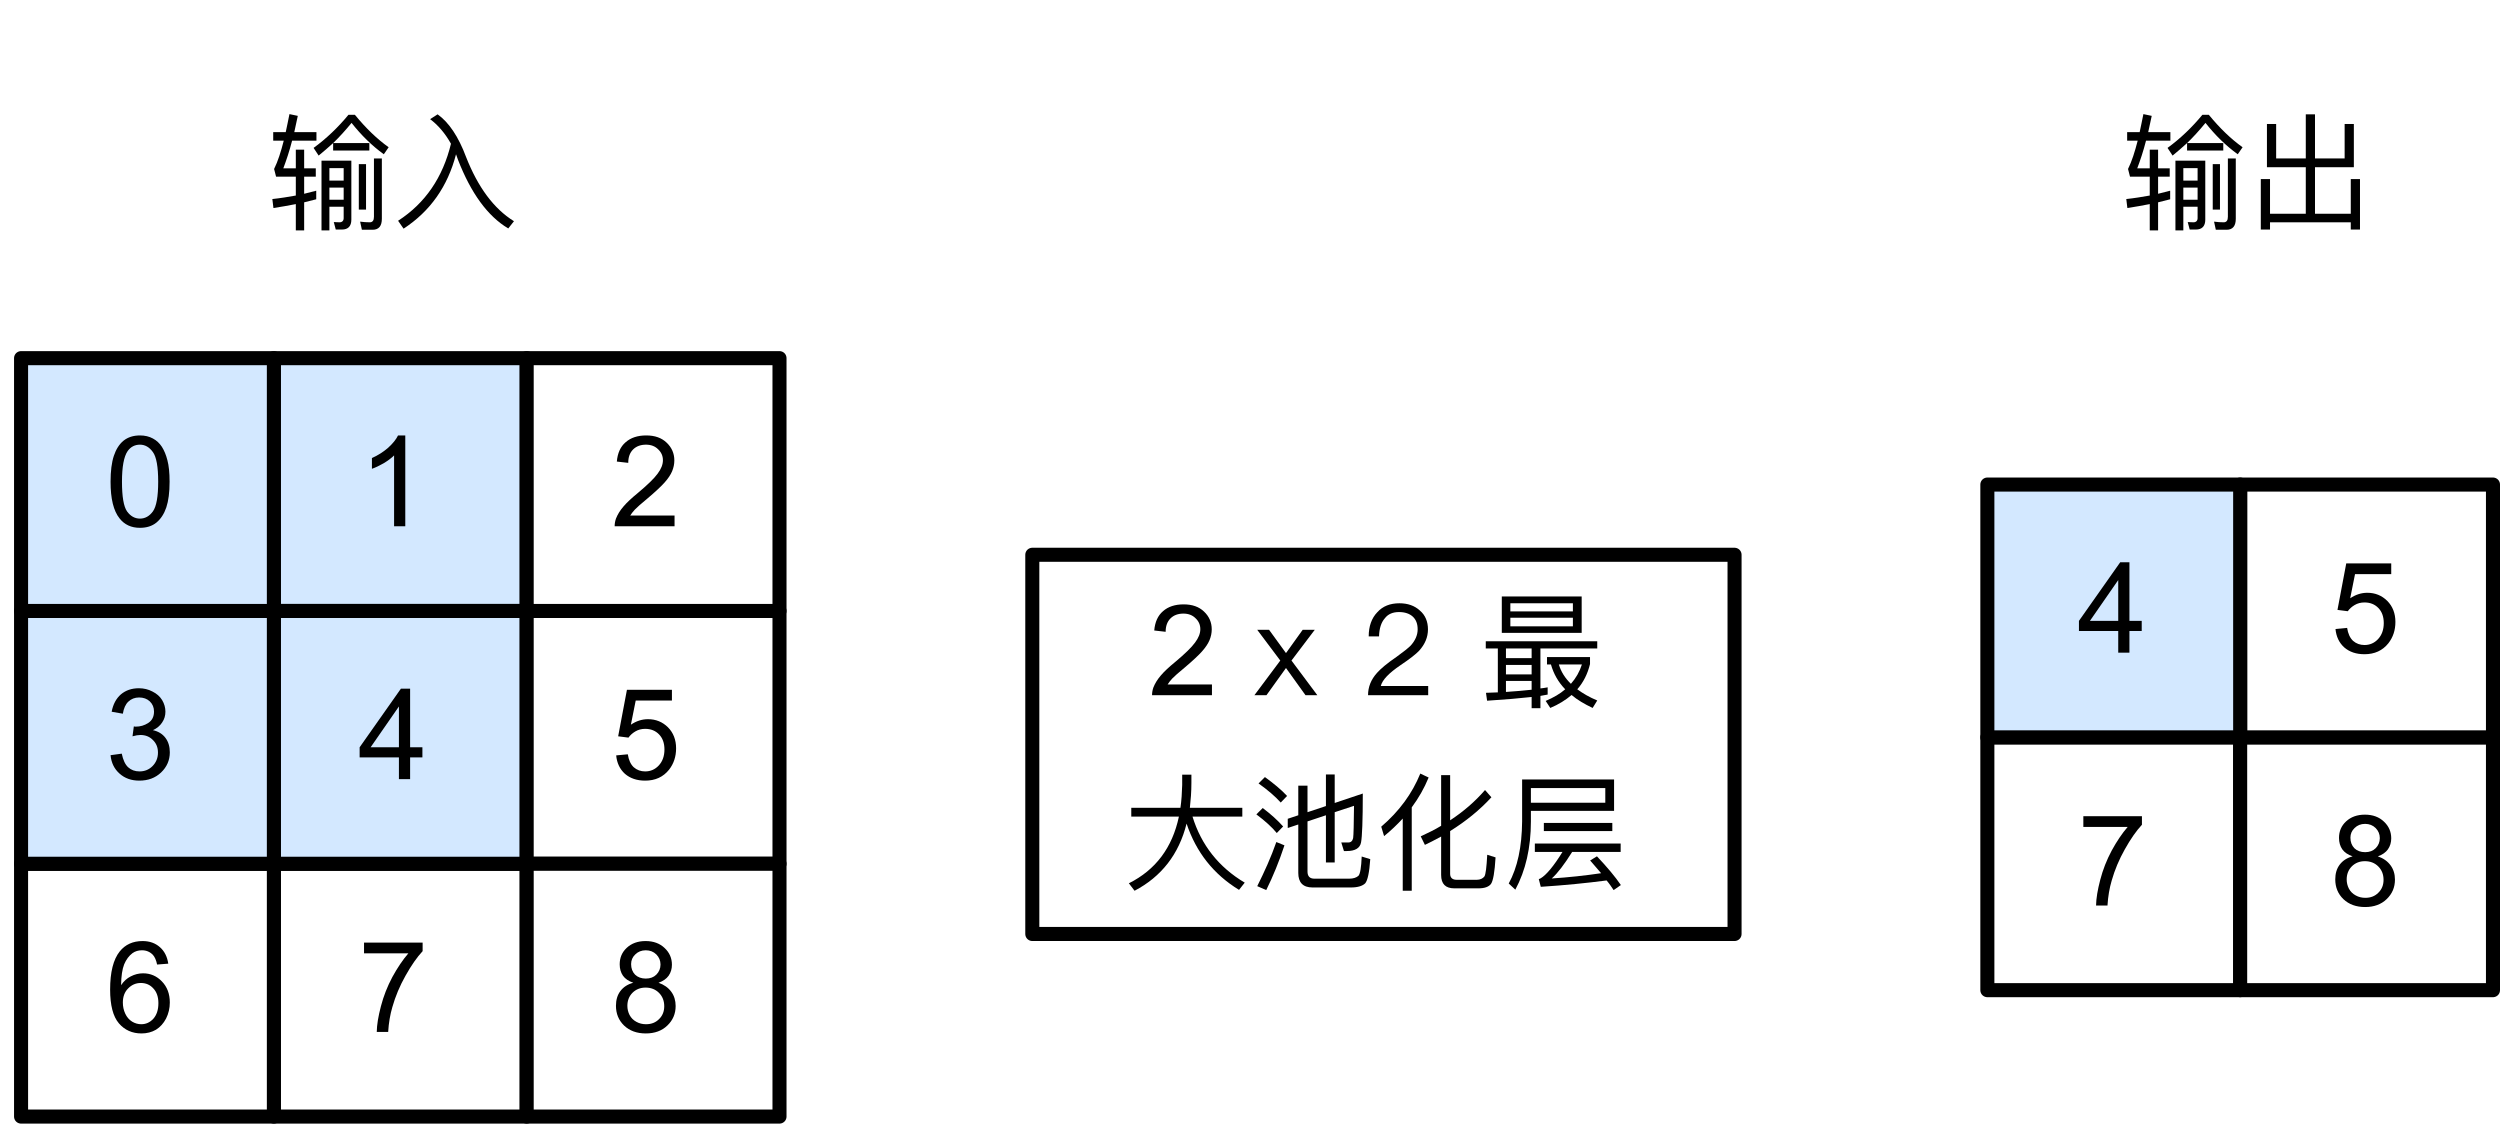
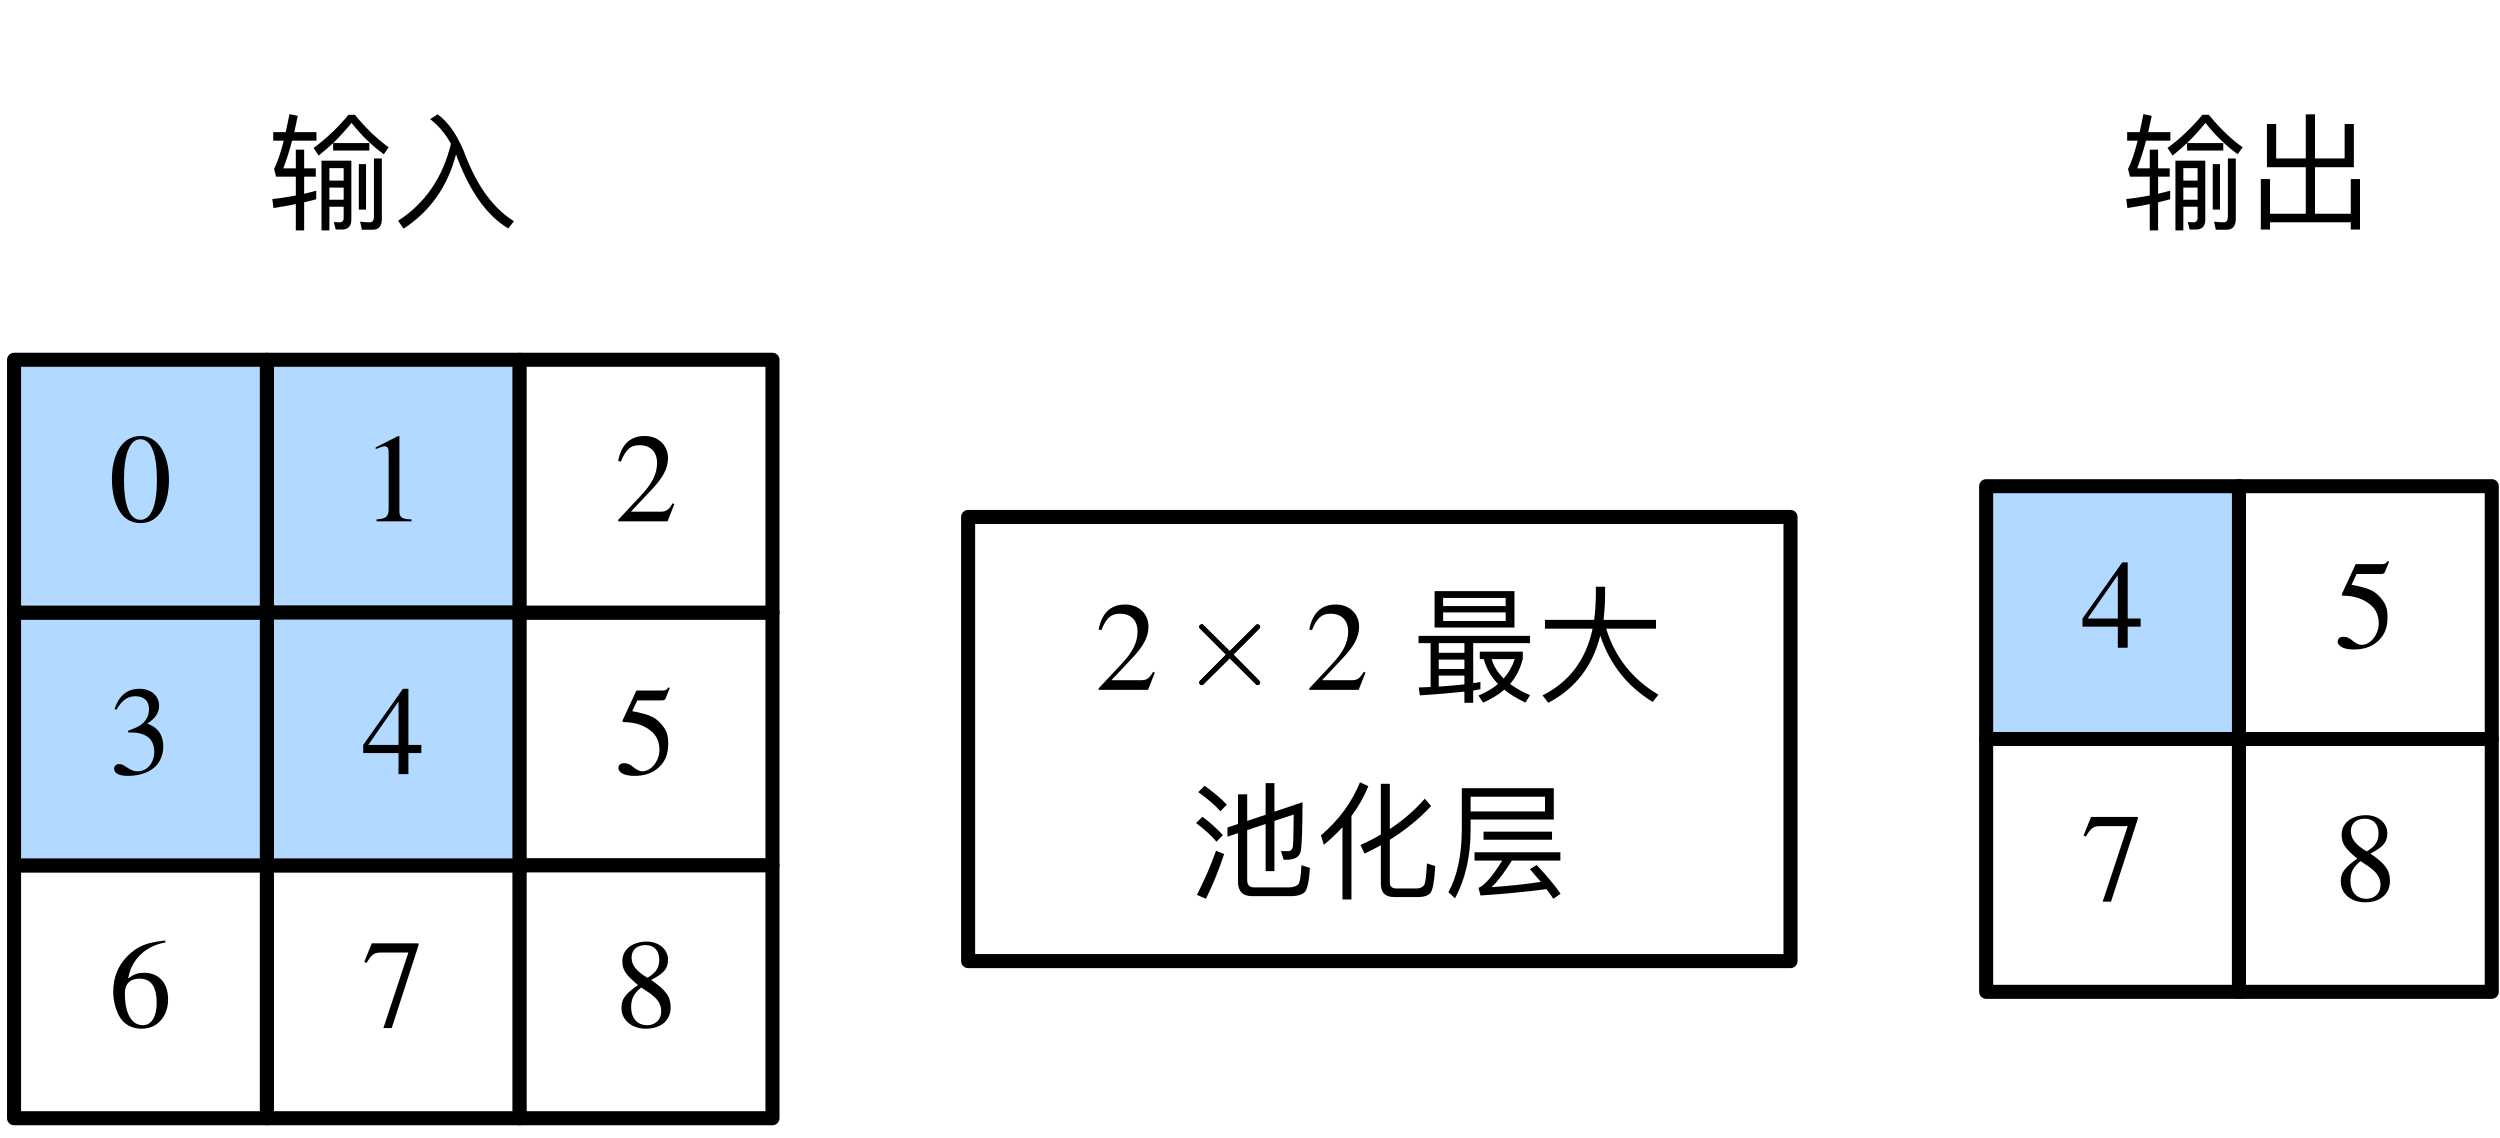
<svg xmlns="http://www.w3.org/2000/svg" xmlns:xlink="http://www.w3.org/1999/xlink" width="178pt" height="81pt" viewBox="0 0 178 81" version="1.1">
  <defs>
    <g>
      <symbol overflow="visible" id="glyph0-0">
+         <path style="stroke:none;" d="" />
+       </symbol>
+       <symbol overflow="visible" id="glyph0-1">
+         <path style="stroke:none;" d="M 4.047 -5.812 L 4.047 -5.953 L 0.719 -5.953 L 0.188 -4.641 L 0.344 -4.547 C 0.719 -5.172 0.875 -5.297 1.391 -5.297 L 3.328 -5.297 L 1.547 0.078 L 2.141 0.078 Z M 4.047 -5.812 " />
+       </symbol>
+       <symbol overflow="visible" id="glyph0-2">
+         <path style="stroke:none;" d="M 3.547 0 L 3.547 -0.141 C 2.875 -0.141 2.688 -0.297 2.688 -0.688 L 2.688 -6.062 L 2.609 -6.078 L 1 -5.266 L 1 -5.141 L 1.234 -5.234 C 1.406 -5.297 1.562 -5.344 1.641 -5.344 C 1.844 -5.344 1.922 -5.203 1.922 -4.891 L 1.922 -0.859 C 1.922 -0.359 1.734 -0.172 1.062 -0.141 L 1.062 0 Z M 3.547 0 " />
+       </symbol>
+       <symbol overflow="visible" id="glyph0-3">
+         <path style="stroke:none;" d="M 4.25 -1.5 L 4.25 -2.078 L 3.328 -2.078 L 3.328 -6.078 L 2.938 -6.078 L 0.109 -2.078 L 0.109 -1.5 L 2.625 -1.5 L 2.625 0 L 3.328 0 L 3.328 -1.5 Z M 2.625 -2.078 L 0.469 -2.078 L 2.625 -5.172 Z M 2.625 -2.078 " />
+       </symbol>
+       <symbol overflow="visible" id="glyph0-4">
+         <path style="stroke:none;" d="M 4.016 -6.156 C 2.766 -6.016 2.062 -5.812 1.281 -5 C 0.641 -4.344 0.312 -3.484 0.312 -2.516 C 0.312 -1.875 0.484 -1.234 0.734 -0.781 C 1.047 -0.203 1.609 0.125 2.328 0.125 C 2.922 0.125 3.422 -0.109 3.75 -0.531 C 4.047 -0.891 4.219 -1.391 4.219 -1.969 C 4.219 -3.125 3.562 -3.859 2.516 -3.859 C 2.109 -3.859 1.812 -3.781 1.375 -3.453 C 1.609 -4.812 2.625 -5.781 4.031 -6.016 Z M 3.406 -1.688 C 3.406 -0.781 3.062 -0.125 2.422 -0.125 C 1.578 -0.125 1.141 -1.031 1.141 -2.391 C 1.141 -3.219 1.672 -3.438 2.188 -3.438 C 3.031 -3.438 3.406 -2.844 3.406 -1.688 Z M 3.406 -1.688 " />
+       </symbol>
+       <symbol overflow="visible" id="glyph0-5">
+         <path style="stroke:none;" d="M 3.938 -6.125 L 3.859 -6.188 C 3.719 -6 3.641 -5.953 3.422 -5.953 L 1.562 -5.953 L 0.578 -3.828 C 0.578 -3.828 0.578 -3.797 0.578 -3.781 C 0.578 -3.719 0.609 -3.703 0.688 -3.703 C 1.547 -3.703 2.172 -3.422 2.594 -3.078 C 3 -2.75 3.203 -2.297 3.203 -1.734 C 3.203 -0.953 2.625 -0.203 1.984 -0.203 C 1.812 -0.203 1.609 -0.281 1.344 -0.5 C 1.062 -0.734 0.891 -0.781 0.688 -0.781 C 0.438 -0.781 0.281 -0.656 0.281 -0.438 C 0.281 -0.094 0.75 0.125 1.422 0.125 C 2.031 0.125 2.531 -0.016 2.953 -0.312 C 3.562 -0.766 3.828 -1.328 3.828 -2.188 C 3.828 -2.656 3.75 -3 3.516 -3.328 C 3 -4.047 2.562 -4.234 1.266 -4.484 L 1.625 -5.25 L 3.375 -5.25 C 3.516 -5.25 3.594 -5.297 3.625 -5.359 Z M 3.938 -6.125 " />
+       </symbol>
+       <symbol overflow="visible" id="glyph0-6">
+         <path style="stroke:none;" d="M 0.547 -4.594 C 0.922 -5.25 1.328 -5.547 1.891 -5.547 C 2.484 -5.547 2.859 -5.234 2.859 -4.625 C 2.859 -4.078 2.578 -3.672 2.141 -3.422 C 1.953 -3.312 1.719 -3.219 1.375 -3.094 L 1.375 -2.969 C 1.891 -2.969 2.094 -2.938 2.297 -2.875 C 2.922 -2.703 3.234 -2.266 3.234 -1.578 C 3.234 -0.812 2.734 -0.203 2.062 -0.203 C 1.812 -0.203 1.625 -0.25 1.281 -0.484 C 1.031 -0.656 0.891 -0.719 0.734 -0.719 C 0.531 -0.719 0.375 -0.578 0.375 -0.391 C 0.375 -0.062 0.719 0.125 1.375 0.125 C 2.172 0.125 3.031 -0.141 3.469 -0.719 C 3.719 -1.047 3.875 -1.5 3.875 -1.969 C 3.875 -2.438 3.734 -2.859 3.484 -3.125 C 3.297 -3.328 3.125 -3.438 2.734 -3.609 C 3.344 -3.969 3.578 -4.422 3.578 -4.844 C 3.578 -5.594 3 -6.078 2.172 -6.078 C 1.234 -6.078 0.672 -5.484 0.406 -4.625 Z M 0.547 -4.594 " />
+       </symbol>
+       <symbol overflow="visible" id="glyph0-7">
+         <path style="stroke:none;" d="M 4 -1.391 C 4 -2.109 3.719 -2.594 2.609 -3.344 C 3.5 -3.812 3.812 -4.125 3.812 -4.797 C 3.812 -5.5 3.188 -6.078 2.297 -6.078 C 1.312 -6.078 0.562 -5.547 0.562 -4.688 C 0.562 -4.094 0.75 -3.75 1.672 -2.984 C 0.719 -2.312 0.5 -1.969 0.5 -1.344 C 0.5 -0.5 1.219 0.125 2.234 0.125 C 3.312 0.125 4 -0.469 4 -1.391 Z M 3.188 -4.797 C 3.188 -4.234 2.969 -3.859 2.344 -3.5 C 1.562 -3.969 1.219 -4.391 1.219 -4.938 C 1.219 -5.5 1.609 -5.828 2.219 -5.828 C 2.828 -5.828 3.188 -5.422 3.188 -4.797 Z M 2.438 -2.453 C 3.047 -2.031 3.328 -1.672 3.328 -1.109 C 3.328 -0.531 2.922 -0.125 2.328 -0.125 C 1.641 -0.125 1.188 -0.594 1.188 -1.422 C 1.188 -2 1.375 -2.375 1.906 -2.812 Z M 2.438 -2.453 " />
+       </symbol>
+       <symbol overflow="visible" id="glyph0-8">
+         <path style="stroke:none;" d="M 4.266 -1.234 L 4.141 -1.281 C 3.844 -0.781 3.656 -0.688 3.281 -0.688 L 1.172 -0.688 L 2.656 -2.266 C 3.453 -3.109 3.812 -3.781 3.812 -4.5 C 3.812 -5.391 3.156 -6.078 2.141 -6.078 C 1.031 -6.078 0.453 -5.344 0.266 -4.297 L 0.453 -4.25 C 0.812 -5.125 1.141 -5.422 1.781 -5.422 C 2.547 -5.422 3.031 -4.969 3.031 -4.156 C 3.031 -3.391 2.703 -2.703 1.859 -1.812 L 0.266 -0.109 L 0.266 0 L 3.781 0 Z M 4.266 -1.234 " />
+       </symbol>
+       <symbol overflow="visible" id="glyph0-9">
+         <path style="stroke:none;" d="M 4.281 -2.969 C 4.281 -4.812 3.469 -6.078 2.281 -6.078 C 0.844 -6.078 0.219 -4.609 0.219 -3.031 C 0.219 -1.547 0.719 0.125 2.25 0.125 C 3.719 0.125 4.281 -1.422 4.281 -2.969 Z M 3.422 -2.922 C 3.422 -1.141 3.016 -0.109 2.25 -0.109 C 1.469 -0.109 1.078 -1.141 1.078 -2.969 C 1.078 -4.781 1.484 -5.844 2.234 -5.844 C 3.031 -5.844 3.422 -4.797 3.422 -2.922 Z M 3.422 -2.922 " />
+       </symbol>
+       <symbol overflow="visible" id="glyph1-0">
        <path style="stroke:none;" d="M 1.125 0 L 1.125 -5.625 L 5.625 -5.625 L 5.625 0 Z M 1.266 -0.141 L 5.484 -0.141 L 5.484 -5.484 L 1.266 -5.484 Z M 1.266 -0.141 " />
      </symbol>
-       <symbol overflow="visible" id="glyph0-1">
-         <path style="stroke:none;" d="M 0.422 -5.594 L 0.422 -6.359 L 4.594 -6.359 L 4.594 -5.75 C 4.188 -5.312 3.781 -4.727 3.375 -4 C 2.969 -3.281 2.656 -2.535 2.438 -1.766 C 2.281 -1.234 2.18 -0.645 2.141 0 L 1.328 0 C 1.336 -0.508 1.438 -1.117 1.625 -1.828 C 1.812 -2.547 2.082 -3.238 2.438 -3.906 C 2.801 -4.57 3.18 -5.133 3.578 -5.594 Z M 0.422 -5.594 " />
-       </symbol>
-       <symbol overflow="visible" id="glyph0-2">
-         <path style="stroke:none;" d="M 3.359 0 L 2.562 0 L 2.562 -5.047 C 2.375 -4.859 2.125 -4.672 1.812 -4.484 C 1.5 -4.305 1.223 -4.176 0.984 -4.094 L 0.984 -4.859 C 1.422 -5.055 1.805 -5.301 2.141 -5.594 C 2.473 -5.895 2.707 -6.188 2.844 -6.469 L 3.359 -6.469 Z M 3.359 0 " />
-       </symbol>
-       <symbol overflow="visible" id="glyph0-3">
-         <path style="stroke:none;" d="M 2.906 0 L 2.906 -1.547 L 0.109 -1.547 L 0.109 -2.266 L 3.047 -6.438 L 3.703 -6.438 L 3.703 -2.266 L 4.578 -2.266 L 4.578 -1.547 L 3.703 -1.547 L 3.703 0 Z M 2.906 -2.266 L 2.906 -5.172 L 0.891 -2.266 Z M 2.906 -2.266 " />
-       </symbol>
-       <symbol overflow="visible" id="glyph0-4">
-         <path style="stroke:none;" d="M 4.484 -4.859 L 3.688 -4.797 C 3.625 -5.109 3.523 -5.336 3.391 -5.484 C 3.18 -5.703 2.922 -5.812 2.609 -5.812 C 2.348 -5.812 2.125 -5.742 1.938 -5.609 C 1.688 -5.422 1.488 -5.156 1.344 -4.812 C 1.207 -4.469 1.133 -3.973 1.125 -3.328 C 1.312 -3.609 1.539 -3.816 1.812 -3.953 C 2.094 -4.098 2.383 -4.172 2.688 -4.172 C 3.219 -4.172 3.664 -3.977 4.031 -3.594 C 4.406 -3.207 4.594 -2.707 4.594 -2.094 C 4.594 -1.688 4.504 -1.305 4.328 -0.953 C 4.148 -0.609 3.91 -0.344 3.609 -0.156 C 3.305 0.02 2.961 0.109 2.578 0.109 C 1.922 0.109 1.383 -0.129 0.969 -0.609 C 0.551 -1.098 0.344 -1.898 0.344 -3.016 C 0.344 -4.254 0.57 -5.16 1.031 -5.734 C 1.426 -6.223 1.969 -6.469 2.656 -6.469 C 3.156 -6.469 3.566 -6.32 3.891 -6.031 C 4.211 -5.75 4.41 -5.359 4.484 -4.859 Z M 1.25 -2.094 C 1.25 -1.812 1.305 -1.547 1.422 -1.297 C 1.535 -1.055 1.695 -0.867 1.906 -0.734 C 2.113 -0.609 2.332 -0.547 2.562 -0.547 C 2.895 -0.547 3.18 -0.676 3.422 -0.938 C 3.66 -1.207 3.781 -1.578 3.781 -2.047 C 3.781 -2.492 3.66 -2.844 3.422 -3.094 C 3.191 -3.352 2.895 -3.484 2.531 -3.484 C 2.176 -3.484 1.875 -3.352 1.625 -3.094 C 1.375 -2.844 1.25 -2.508 1.25 -2.094 Z M 1.25 -2.094 " />
-       </symbol>
-       <symbol overflow="visible" id="glyph0-5">
-         <path style="stroke:none;" d="M 0.375 -1.688 L 1.203 -1.766 C 1.266 -1.359 1.406 -1.051 1.625 -0.844 C 1.852 -0.645 2.125 -0.547 2.438 -0.547 C 2.82 -0.547 3.145 -0.688 3.406 -0.969 C 3.676 -1.258 3.812 -1.641 3.812 -2.109 C 3.812 -2.566 3.68 -2.926 3.422 -3.188 C 3.172 -3.445 2.844 -3.578 2.438 -3.578 C 2.176 -3.578 1.941 -3.516 1.734 -3.391 C 1.535 -3.273 1.375 -3.129 1.25 -2.953 L 0.516 -3.047 L 1.141 -6.359 L 4.344 -6.359 L 4.344 -5.594 L 1.766 -5.594 L 1.422 -3.875 C 1.805 -4.133 2.211 -4.266 2.641 -4.266 C 3.203 -4.266 3.676 -4.07 4.062 -3.688 C 4.445 -3.301 4.641 -2.801 4.641 -2.188 C 4.641 -1.602 4.473 -1.098 4.141 -0.672 C 3.723 -0.148 3.156 0.109 2.438 0.109 C 1.852 0.109 1.375 -0.051 1 -0.375 C 0.633 -0.707 0.426 -1.145 0.375 -1.688 Z M 0.375 -1.688 " />
-       </symbol>
-       <symbol overflow="visible" id="glyph0-6">
-         <path style="stroke:none;" d="M 0.375 -1.703 L 1.172 -1.812 C 1.266 -1.363 1.414 -1.039 1.625 -0.844 C 1.844 -0.645 2.113 -0.547 2.438 -0.547 C 2.801 -0.547 3.109 -0.672 3.359 -0.922 C 3.617 -1.18 3.75 -1.504 3.75 -1.891 C 3.75 -2.254 3.629 -2.551 3.391 -2.781 C 3.16 -3.02 2.863 -3.141 2.5 -3.141 C 2.344 -3.141 2.156 -3.109 1.938 -3.047 L 2.031 -3.75 C 2.082 -3.738 2.125 -3.734 2.156 -3.734 C 2.488 -3.734 2.789 -3.82 3.062 -4 C 3.332 -4.176 3.469 -4.445 3.469 -4.812 C 3.469 -5.102 3.367 -5.344 3.172 -5.531 C 2.973 -5.719 2.719 -5.812 2.406 -5.812 C 2.102 -5.812 1.848 -5.711 1.641 -5.516 C 1.441 -5.328 1.312 -5.039 1.25 -4.656 L 0.453 -4.797 C 0.555 -5.328 0.773 -5.738 1.109 -6.031 C 1.453 -6.32 1.879 -6.469 2.391 -6.469 C 2.742 -6.469 3.066 -6.391 3.359 -6.234 C 3.66 -6.086 3.891 -5.883 4.047 -5.625 C 4.203 -5.363 4.281 -5.086 4.281 -4.797 C 4.281 -4.516 4.203 -4.258 4.047 -4.031 C 3.898 -3.801 3.68 -3.617 3.391 -3.484 C 3.773 -3.398 4.07 -3.219 4.281 -2.938 C 4.488 -2.664 4.594 -2.32 4.594 -1.906 C 4.594 -1.344 4.383 -0.863 3.969 -0.469 C 3.562 -0.082 3.047 0.109 2.422 0.109 C 1.859 0.109 1.391 -0.055 1.016 -0.391 C 0.641 -0.723 0.426 -1.16 0.375 -1.703 Z M 0.375 -1.703 " />
-       </symbol>
-       <symbol overflow="visible" id="glyph0-7">
-         <path style="stroke:none;" d="M 1.594 -3.5 C 1.258 -3.613 1.016 -3.781 0.859 -4 C 0.703 -4.227 0.625 -4.5 0.625 -4.812 C 0.625 -5.281 0.789 -5.672 1.125 -5.984 C 1.469 -6.305 1.914 -6.469 2.469 -6.469 C 3.031 -6.469 3.484 -6.301 3.828 -5.969 C 4.172 -5.645 4.344 -5.25 4.344 -4.781 C 4.344 -4.488 4.266 -4.227 4.109 -4 C 3.953 -3.781 3.711 -3.613 3.391 -3.5 C 3.785 -3.363 4.086 -3.148 4.297 -2.859 C 4.504 -2.578 4.609 -2.238 4.609 -1.844 C 4.609 -1.289 4.41 -0.828 4.016 -0.453 C 3.629 -0.078 3.117 0.109 2.484 0.109 C 1.848 0.109 1.332 -0.078 0.938 -0.453 C 0.551 -0.828 0.359 -1.297 0.359 -1.859 C 0.359 -2.273 0.461 -2.625 0.672 -2.906 C 0.891 -3.195 1.195 -3.395 1.594 -3.5 Z M 1.438 -4.828 C 1.438 -4.523 1.531 -4.273 1.719 -4.078 C 1.914 -3.891 2.172 -3.797 2.484 -3.797 C 2.797 -3.797 3.047 -3.891 3.234 -4.078 C 3.43 -4.273 3.531 -4.516 3.531 -4.797 C 3.531 -5.078 3.43 -5.316 3.234 -5.516 C 3.035 -5.711 2.785 -5.812 2.484 -5.812 C 2.18 -5.812 1.93 -5.711 1.734 -5.516 C 1.535 -5.328 1.438 -5.098 1.438 -4.828 Z M 1.172 -1.859 C 1.172 -1.629 1.223 -1.41 1.328 -1.203 C 1.441 -0.992 1.602 -0.832 1.812 -0.719 C 2.02 -0.602 2.25 -0.547 2.5 -0.547 C 2.875 -0.547 3.18 -0.664 3.422 -0.906 C 3.672 -1.145 3.797 -1.453 3.797 -1.828 C 3.797 -2.211 3.672 -2.531 3.422 -2.781 C 3.172 -3.031 2.852 -3.156 2.469 -3.156 C 2.094 -3.156 1.781 -3.031 1.531 -2.781 C 1.289 -2.531 1.172 -2.223 1.172 -1.859 Z M 1.172 -1.859 " />
-       </symbol>
-       <symbol overflow="visible" id="glyph0-8">
-         <path style="stroke:none;" d="M 4.531 -0.766 L 4.531 0 L 0.266 0 C 0.266 -0.188 0.297 -0.367 0.359 -0.547 C 0.473 -0.836 0.648 -1.125 0.891 -1.406 C 1.129 -1.688 1.473 -2.008 1.922 -2.375 C 2.617 -2.957 3.086 -3.414 3.328 -3.75 C 3.578 -4.082 3.703 -4.398 3.703 -4.703 C 3.703 -5.016 3.586 -5.273 3.359 -5.484 C 3.141 -5.703 2.852 -5.812 2.5 -5.812 C 2.113 -5.812 1.805 -5.695 1.578 -5.469 C 1.348 -5.238 1.234 -4.922 1.234 -4.516 L 0.422 -4.609 C 0.473 -5.211 0.68 -5.672 1.047 -5.984 C 1.41 -6.305 1.898 -6.469 2.516 -6.469 C 3.129 -6.469 3.613 -6.297 3.969 -5.953 C 4.332 -5.609 4.516 -5.188 4.516 -4.688 C 4.516 -4.426 4.461 -4.172 4.359 -3.922 C 4.254 -3.672 4.078 -3.406 3.828 -3.125 C 3.586 -2.852 3.188 -2.477 2.625 -2 C 2.145 -1.602 1.836 -1.332 1.703 -1.188 C 1.566 -1.039 1.457 -0.898 1.375 -0.766 Z M 4.531 -0.766 " />
-       </symbol>
-       <symbol overflow="visible" id="glyph0-9">
-         <path style="stroke:none;" d="M 0.375 -3.172 C 0.375 -3.93 0.453 -4.547 0.609 -5.016 C 0.766 -5.484 0.992 -5.844 1.297 -6.094 C 1.609 -6.344 2 -6.469 2.469 -6.469 C 2.82 -6.469 3.129 -6.395 3.391 -6.25 C 3.648 -6.113 3.863 -5.914 4.031 -5.656 C 4.195 -5.395 4.328 -5.078 4.422 -4.703 C 4.523 -4.328 4.578 -3.816 4.578 -3.172 C 4.578 -2.422 4.5 -1.812 4.344 -1.344 C 4.188 -0.883 3.953 -0.523 3.641 -0.266 C 3.336 -0.016 2.945 0.109 2.469 0.109 C 1.852 0.109 1.367 -0.113 1.016 -0.562 C 0.586 -1.094 0.375 -1.961 0.375 -3.172 Z M 1.188 -3.172 C 1.188 -2.117 1.305 -1.414 1.547 -1.062 C 1.797 -0.719 2.102 -0.547 2.469 -0.547 C 2.832 -0.547 3.141 -0.719 3.391 -1.062 C 3.641 -1.414 3.766 -2.117 3.766 -3.172 C 3.766 -4.234 3.641 -4.938 3.391 -5.281 C 3.141 -5.633 2.832 -5.812 2.469 -5.812 C 2.102 -5.812 1.812 -5.66 1.594 -5.359 C 1.32 -4.961 1.188 -4.234 1.188 -3.172 Z M 1.188 -3.172 " />
-       </symbol>
-       <symbol overflow="visible" id="glyph0-10">
+       <symbol overflow="visible" id="glyph1-1">
        <path style="stroke:none;" d="" />
      </symbol>
-       <symbol overflow="visible" id="glyph1-0">
+       <symbol overflow="visible" id="glyph2-0">
        <path style="stroke:none;" d="" />
      </symbol>
-       <symbol overflow="visible" id="glyph1-1">
-         <path style="stroke:none;" d="M 0.25 -4.656 L 1.891 -2.469 L 0.047 0 L 0.906 0 L 2.297 -1.938 L 3.688 0 L 4.531 0 L 2.688 -2.469 L 4.344 -4.656 L 3.484 -4.656 L 2.297 -3 L 1.094 -4.656 Z M 0.25 -4.656 " />
+       <symbol overflow="visible" id="glyph2-1">
+         <path style="stroke:none;" d="M 3.75 -2.25 L 5.531 -4.031 C 5.625 -4.141 5.656 -4.156 5.656 -4.219 C 5.656 -4.328 5.562 -4.406 5.469 -4.406 C 5.406 -4.406 5.359 -4.375 5.281 -4.281 L 3.484 -2.5 L 1.688 -4.281 C 1.594 -4.391 1.562 -4.406 1.5 -4.406 C 1.406 -4.406 1.312 -4.328 1.312 -4.219 C 1.312 -4.156 1.359 -4.109 1.438 -4.031 L 3.219 -2.25 L 1.438 -0.453 C 1.344 -0.375 1.312 -0.312 1.312 -0.266 C 1.312 -0.156 1.406 -0.078 1.5 -0.078 C 1.562 -0.078 1.594 -0.094 1.688 -0.203 L 3.484 -1.984 L 5.281 -0.203 C 5.359 -0.109 5.422 -0.078 5.469 -0.078 C 5.578 -0.078 5.656 -0.156 5.656 -0.266 C 5.656 -0.328 5.625 -0.344 5.531 -0.453 Z M 3.75 -2.25 " />
      </symbol>
-       <symbol overflow="visible" id="glyph1-2">
+       <symbol overflow="visible" id="glyph3-0">
        <path style="stroke:none;" d="" />
      </symbol>
-       <symbol overflow="visible" id="glyph1-3">
-         <path style="stroke:none;" d="M 2.797 -6.547 C 2.141 -6.547 1.609 -6.344 1.219 -5.906 C 0.812 -5.484 0.609 -4.906 0.609 -4.188 L 1.344 -4.188 C 1.359 -4.75 1.5 -5.188 1.75 -5.469 C 1.984 -5.781 2.328 -5.922 2.766 -5.922 C 3.172 -5.922 3.516 -5.812 3.75 -5.594 C 3.984 -5.375 4.094 -5.078 4.094 -4.688 C 4.094 -4.281 3.922 -3.891 3.594 -3.531 C 3.422 -3.359 3.094 -3.094 2.594 -2.734 C 1.906 -2.266 1.453 -1.875 1.203 -1.594 C 0.766 -1.109 0.562 -0.578 0.562 0 L 4.844 0 L 4.844 -0.656 L 1.469 -0.656 C 1.578 -1.094 2.047 -1.578 2.875 -2.141 C 3.531 -2.578 3.984 -2.938 4.203 -3.172 C 4.609 -3.625 4.828 -4.125 4.828 -4.688 C 4.828 -5.234 4.641 -5.703 4.25 -6.031 C 3.875 -6.375 3.391 -6.547 2.797 -6.547 Z M 2.797 -6.547 " />
+       <symbol overflow="visible" id="glyph3-1">
+         <path style="stroke:none;" d="" />
      </symbol>
-       <symbol overflow="visible" id="glyph1-4">
+       <symbol overflow="visible" id="glyph3-2">
        <path style="stroke:none;" d="M 0.547 -3.844 L 0.547 -3.328 L 1.406 -3.328 L 1.406 -0.203 L 0.562 -0.172 L 0.641 0.391 C 1.906 0.312 2.953 0.219 3.812 0.125 L 3.812 0.922 L 4.438 0.922 L 4.438 0.047 C 4.609 0.016 4.797 -0.016 4.953 -0.047 L 4.953 -0.562 C 4.797 -0.531 4.609 -0.5 4.438 -0.484 L 4.438 -3.328 L 8.484 -3.328 L 8.484 -3.844 Z M 1.984 -0.234 L 1.984 -1.016 L 3.812 -1.016 L 3.812 -0.391 C 3.266 -0.328 2.656 -0.281 1.984 -0.234 Z M 1.984 -1.484 L 1.984 -2.156 L 3.812 -2.156 L 3.812 -1.484 Z M 1.984 -2.641 L 1.984 -3.328 L 3.812 -3.328 L 3.812 -2.641 Z M 1.688 -7.031 L 1.688 -4.438 L 7.375 -4.438 L 7.375 -7.031 Z M 6.75 -4.906 L 2.297 -4.906 L 2.297 -5.516 L 6.75 -5.516 Z M 2.297 -5.969 L 2.297 -6.547 L 6.75 -6.547 L 6.75 -5.969 Z M 5.188 -2.188 C 5.375 -1.531 5.703 -0.938 6.203 -0.422 C 5.828 -0.094 5.359 0.172 4.812 0.406 L 5.141 0.906 C 5.734 0.656 6.234 0.344 6.656 -0.016 C 7.062 0.328 7.562 0.625 8.156 0.906 L 8.484 0.375 C 7.922 0.141 7.469 -0.125 7.062 -0.422 C 7.5 -0.922 7.797 -1.516 7.969 -2.219 L 7.969 -2.719 L 4.906 -2.719 L 4.906 -2.188 Z M 6.609 -0.812 C 6.188 -1.219 5.906 -1.672 5.75 -2.188 L 7.391 -2.188 C 7.234 -1.688 6.969 -1.219 6.609 -0.812 Z M 6.609 -0.812 " />
      </symbol>
-       <symbol overflow="visible" id="glyph1-5">
+       <symbol overflow="visible" id="glyph3-3">
        <path style="stroke:none;" d="M 0.547 -4.984 L 0.547 -4.359 L 3.938 -4.359 C 3.469 -2.141 2.281 -0.562 0.375 0.391 L 0.781 0.922 C 2.688 -0.078 3.938 -1.672 4.484 -3.859 C 5.172 -1.812 6.406 -0.25 8.219 0.859 L 8.625 0.344 C 6.781 -0.75 5.531 -2.328 4.906 -4.359 L 8.453 -4.359 L 8.453 -4.984 L 4.719 -4.984 C 4.781 -5.547 4.828 -6.125 4.828 -6.766 L 4.828 -7.344 L 4.172 -7.344 L 4.172 -6.609 C 4.156 -6.047 4.125 -5.516 4.047 -4.984 Z M 0.547 -4.984 " />
      </symbol>
-       <symbol overflow="visible" id="glyph1-6">
+       <symbol overflow="visible" id="glyph3-4">
        <path style="stroke:none;" d="M 7.188 0.688 C 7.672 0.688 8.016 0.578 8.203 0.391 C 8.375 0.188 8.5 -0.391 8.562 -1.328 L 7.953 -1.516 C 7.922 -0.734 7.844 -0.266 7.719 -0.141 C 7.578 -0.016 7.359 0.062 7.062 0.062 L 4.594 0.062 C 4.25 0.062 4.094 -0.109 4.094 -0.453 L 4.094 -4.016 L 5.406 -4.453 L 5.406 -1.094 L 6.031 -1.094 L 6.031 -4.672 L 7.406 -5.125 C 7.391 -3.812 7.375 -3.047 7.344 -2.828 C 7.297 -2.625 7.188 -2.516 7 -2.516 C 6.859 -2.516 6.703 -2.516 6.5 -2.516 L 6.688 -1.906 L 6.891 -1.906 C 7.484 -1.906 7.828 -2.109 7.906 -2.516 C 7.984 -2.922 8.031 -4.094 8.031 -6 L 6.031 -5.328 L 6.031 -7.359 L 5.406 -7.359 L 5.406 -5.109 L 4.094 -4.672 L 4.094 -6.562 L 3.438 -6.562 L 3.438 -4.453 L 2.688 -4.203 L 2.688 -3.547 L 3.438 -3.797 L 3.438 -0.344 C 3.438 0.328 3.766 0.688 4.453 0.688 Z M 1.062 -7.172 L 0.609 -6.719 C 1.266 -6.25 1.797 -5.797 2.188 -5.359 L 2.641 -5.828 C 2.219 -6.281 1.688 -6.719 1.062 -7.172 Z M 0.906 -4.969 L 0.453 -4.516 C 1.078 -4.047 1.562 -3.609 1.906 -3.188 L 2.359 -3.656 C 1.969 -4.094 1.484 -4.531 0.906 -4.969 Z M 1.875 -2.547 C 1.5 -1.469 1.031 -0.438 0.516 0.594 L 1.156 0.875 C 1.641 -0.109 2.078 -1.172 2.453 -2.312 Z M 1.875 -2.547 " />
      </symbol>
-       <symbol overflow="visible" id="glyph1-7">
+       <symbol overflow="visible" id="glyph3-5">
        <path style="stroke:none;" d="M 3.125 -7.422 C 2.547 -6 1.625 -4.734 0.344 -3.641 L 0.547 -2.969 C 1.031 -3.359 1.469 -3.781 1.875 -4.219 L 1.875 0.922 L 2.516 0.922 L 2.516 -5.016 C 3 -5.672 3.406 -6.375 3.719 -7.141 Z M 7.266 0.75 C 7.703 0.75 8 0.641 8.156 0.438 C 8.312 0.219 8.422 -0.406 8.484 -1.453 L 7.891 -1.641 C 7.844 -0.75 7.781 -0.234 7.688 -0.094 C 7.578 0.047 7.391 0.141 7.156 0.141 L 5.703 0.141 C 5.406 0.141 5.25 -0.016 5.25 -0.281 L 5.25 -3.328 C 6.375 -4.031 7.359 -4.828 8.188 -5.734 L 7.734 -6.25 C 7.031 -5.438 6.203 -4.719 5.25 -4.094 L 5.25 -7.312 L 4.609 -7.312 L 4.609 -3.703 C 4.156 -3.422 3.656 -3.188 3.156 -2.953 L 3.453 -2.344 C 3.844 -2.531 4.234 -2.734 4.609 -2.938 L 4.609 -0.203 C 4.609 0.438 4.922 0.75 5.547 0.75 Z M 7.266 0.75 " />
      </symbol>
-       <symbol overflow="visible" id="glyph1-8">
+       <symbol overflow="visible" id="glyph3-6">
        <path style="stroke:none;" d="M 2.922 -3.906 L 2.922 -3.328 L 7.797 -3.328 L 7.797 -3.906 Z M 2.281 -2.438 L 2.281 -1.844 L 4.25 -1.844 C 3.625 -0.828 3.094 -0.203 2.703 0.031 C 2.656 0.047 2.625 0.078 2.562 0.094 L 2.703 0.641 C 4.406 0.531 5.969 0.375 7.391 0.188 C 7.578 0.406 7.734 0.641 7.891 0.875 L 8.406 0.516 C 8.016 -0.062 7.438 -0.75 6.703 -1.531 L 6.219 -1.234 C 6.484 -0.922 6.75 -0.625 7 -0.328 C 5.844 -0.156 4.672 -0.031 3.484 0.047 C 3.906 -0.328 4.391 -0.969 4.938 -1.844 L 8.391 -1.844 L 8.391 -2.438 Z M 7.297 -6.391 L 7.297 -5.344 L 2 -5.344 L 2 -6.391 Z M 2 -4.766 L 7.922 -4.766 L 7.922 -7 L 1.375 -7 L 1.375 -4.016 C 1.359 -2.203 1.047 -0.734 0.422 0.406 L 0.891 0.844 C 1.625 -0.516 2 -2.141 2 -4.016 Z M 2 -4.766 " />
      </symbol>
-       <symbol overflow="visible" id="glyph1-9">
+       <symbol overflow="visible" id="glyph3-7">
        <path style="stroke:none;" d="M 2.062 -4.844 L 2.062 -3.516 L 1.172 -3.516 C 1.391 -4.094 1.609 -4.75 1.797 -5.484 L 3.531 -5.484 L 3.531 -6.094 L 1.953 -6.094 C 2.031 -6.453 2.109 -6.844 2.203 -7.25 L 1.609 -7.375 C 1.516 -6.938 1.438 -6.5 1.344 -6.094 L 0.453 -6.094 L 0.453 -5.484 L 1.203 -5.484 C 1 -4.688 0.781 -4 0.516 -3.469 L 0.656 -2.922 L 2.062 -2.922 L 2.062 -1.578 C 1.531 -1.484 0.984 -1.391 0.391 -1.328 L 0.469 -0.688 C 1.016 -0.781 1.547 -0.859 2.062 -0.969 L 2.062 0.906 L 2.656 0.906 L 2.656 -1.094 L 3.516 -1.312 L 3.516 -1.922 C 3.25 -1.859 2.969 -1.781 2.656 -1.703 L 2.656 -2.922 L 3.484 -2.922 L 3.484 -3.516 L 2.656 -3.516 L 2.656 -4.844 Z M 4.719 -5.312 L 4.719 -4.781 L 7.297 -4.781 L 7.297 -5.312 L 4.719 -5.312 C 5.172 -5.75 5.609 -6.234 6.031 -6.75 C 6.719 -5.875 7.484 -5.125 8.328 -4.516 L 8.672 -5.016 C 7.859 -5.594 7.062 -6.359 6.266 -7.328 L 5.812 -7.328 C 5.078 -6.438 4.25 -5.641 3.328 -4.969 L 3.688 -4.422 C 4.031 -4.703 4.375 -5 4.719 -5.312 Z M 5.344 0.844 C 5.781 0.844 6.016 0.609 6.016 0.141 L 6.016 -4.062 L 3.891 -4.062 L 3.891 0.906 L 4.453 0.906 L 4.453 -0.781 L 5.469 -0.781 L 5.469 0.031 C 5.469 0.219 5.359 0.328 5.172 0.328 L 4.766 0.312 L 4.906 0.844 Z M 4.453 -1.281 L 4.453 -2.141 L 5.469 -2.141 L 5.469 -1.281 Z M 4.453 -2.641 L 4.453 -3.531 L 5.469 -3.531 L 5.469 -2.641 Z M 6.547 -3.812 L 6.547 -0.578 L 7.062 -0.578 L 7.062 -3.812 Z M 7.531 0.859 C 7.969 0.859 8.188 0.594 8.188 0.078 L 8.188 -4.219 L 7.625 -4.219 L 7.625 -0.062 C 7.625 0.188 7.531 0.328 7.328 0.328 C 7.109 0.328 6.875 0.312 6.641 0.281 L 6.766 0.859 Z M 7.531 0.859 " />
      </symbol>
-       <symbol overflow="visible" id="glyph1-10">
+       <symbol overflow="visible" id="glyph3-8">
        <path style="stroke:none;" d="M 6.938 -4.219 L 4.828 -4.219 L 4.828 -7.359 L 4.172 -7.359 L 4.172 -4.219 L 2.062 -4.219 L 2.062 -6.672 L 1.406 -6.672 L 1.406 -3.594 L 4.172 -3.594 L 4.172 -0.281 L 1.625 -0.281 L 1.625 -2.75 L 0.969 -2.75 L 0.969 0.844 L 1.625 0.844 L 1.625 0.328 L 7.375 0.328 L 7.375 0.844 L 8.031 0.844 L 8.031 -2.75 L 7.375 -2.75 L 7.375 -0.281 L 4.828 -0.281 L 4.828 -3.594 L 7.594 -3.594 L 7.594 -6.672 L 6.938 -6.672 Z M 6.938 -4.219 " />
      </symbol>
-       <symbol overflow="visible" id="glyph1-11">
+       <symbol overflow="visible" id="glyph3-9">
        <path style="stroke:none;" d="M 4.109 -5.266 C 3.531 -2.875 2.281 -1.031 0.344 0.219 L 0.734 0.781 C 2.625 -0.453 3.875 -2.219 4.469 -4.516 C 4.516 -4.406 4.547 -4.281 4.609 -4.125 C 5.531 -1.75 6.719 -0.109 8.188 0.766 L 8.594 0.25 C 7.156 -0.641 6.031 -2.172 5.188 -4.312 C 4.641 -5.781 3.953 -6.797 3.156 -7.359 L 2.625 -7.016 C 3.188 -6.594 3.688 -6.016 4.109 -5.266 Z M 4.109 -5.266 " />
      </symbol>
    </g>
+     <clipPath id="clip1">
+       <path d="M 85.207 44.242 L 89.957 44.242 L 89.957 48.992 L 85.207 48.992 Z M 85.207 44.242 " />
+     </clipPath>
  </defs>
  <g id="surface1">
-     <rect x="0" y="0" width="178" height="81" style="fill:rgb(100%,100%,100%);fill-opacity:1;stroke:none;" />
-     <rect x="0" y="0" width="178" height="81" style="fill:rgb(100%,100%,100%);fill-opacity:1;stroke:none;" />
-     <path style="fill-rule:nonzero;fill:rgb(100%,100%,100%);fill-opacity:1;stroke-width:1;stroke-linecap:round;stroke-linejoin:round;stroke:rgb(0%,0%,0%);stroke-opacity:1;stroke-miterlimit:10;" d="M 72.5 166.5 L 90.5 166.5 L 90.5 184.5 L 72.5 184.5 Z M 72.5 166.5 " transform="matrix(1,0,0,1,-53,-105)" />
+     <path style="fill-rule:nonzero;fill:rgb(100%,100%,100%);fill-opacity:1;stroke-width:1;stroke-linecap:round;stroke-linejoin:round;stroke:rgb(0%,0%,0%);stroke-opacity:1;stroke-miterlimit:10;" d="M 72 166.617 L 90 166.617 L 90 184.617 L 72 184.617 Z M 72 166.617 " transform="matrix(1,0,0,1,-53,-105)" />
    <g style="fill:rgb(0%,0%,0%);fill-opacity:1;">
-       <use xlink:href="#glyph0-1" x="25.497" y="73.472" />
+       <use xlink:href="#glyph0-1" x="25.75" y="73.119" />
    </g>
-     <path style="fill-rule:nonzero;fill:rgb(82.55%,91.037%,100%);fill-opacity:1;stroke-width:1;stroke-linecap:round;stroke-linejoin:round;stroke:rgb(0%,0%,0%);stroke-opacity:1;stroke-miterlimit:10;" d="M 72.5 130.5 L 90.5 130.5 L 90.5 148.5 L 72.5 148.5 Z M 72.5 130.5 " transform="matrix(1,0,0,1,-53,-105)" />
+     <path style="fill-rule:nonzero;fill:rgb(69.803%,85.097%,100%);fill-opacity:1;stroke-width:1;stroke-linecap:round;stroke-linejoin:round;stroke:rgb(0%,0%,0%);stroke-opacity:1;stroke-miterlimit:10;" d="M 72 130.617 L 90 130.617 L 90 148.617 L 72 148.617 Z M 72 130.617 " transform="matrix(1,0,0,1,-53,-105)" />
    <g style="fill:rgb(0%,0%,0%);fill-opacity:1;">
-       <use xlink:href="#glyph0-2" x="25.497" y="37.472" />
+       <use xlink:href="#glyph0-2" x="25.75" y="37.119" />
    </g>
-     <path style="fill-rule:nonzero;fill:rgb(82.55%,91.037%,100%);fill-opacity:1;stroke-width:1;stroke-linecap:round;stroke-linejoin:round;stroke:rgb(0%,0%,0%);stroke-opacity:1;stroke-miterlimit:10;" d="M 72.5 148.5 L 90.5 148.5 L 90.5 166.5 L 72.5 166.5 Z M 72.5 148.5 " transform="matrix(1,0,0,1,-53,-105)" />
+     <path style="fill-rule:nonzero;fill:rgb(69.803%,85.097%,100%);fill-opacity:1;stroke-width:1;stroke-linecap:round;stroke-linejoin:round;stroke:rgb(0%,0%,0%);stroke-opacity:1;stroke-miterlimit:10;" d="M 72 148.617 L 90 148.617 L 90 166.617 L 72 166.617 Z M 72 148.617 " transform="matrix(1,0,0,1,-53,-105)" />
    <g style="fill:rgb(0%,0%,0%);fill-opacity:1;">
-       <use xlink:href="#glyph0-3" x="25.497" y="55.472" />
+       <use xlink:href="#glyph0-3" x="25.75" y="55.119" />
    </g>
-     <path style="fill-rule:nonzero;fill:rgb(100%,100%,100%);fill-opacity:1;stroke-width:1;stroke-linecap:round;stroke-linejoin:round;stroke:rgb(0%,0%,0%);stroke-opacity:1;stroke-miterlimit:10;" d="M 54.5 166.5 L 72.5 166.5 L 72.5 184.5 L 54.5 184.5 Z M 54.5 166.5 " transform="matrix(1,0,0,1,-53,-105)" />
+     <path style="fill-rule:nonzero;fill:rgb(100%,100%,100%);fill-opacity:1;stroke-width:1;stroke-linecap:round;stroke-linejoin:round;stroke:rgb(0%,0%,0%);stroke-opacity:1;stroke-miterlimit:10;" d="M 54 166.617 L 72 166.617 L 72 184.617 L 54 184.617 Z M 54 166.617 " transform="matrix(1,0,0,1,-53,-105)" />
    <g style="fill:rgb(0%,0%,0%);fill-opacity:1;">
-       <use xlink:href="#glyph0-4" x="7.497" y="73.472" />
+       <use xlink:href="#glyph0-4" x="7.75" y="73.119" />
    </g>
-     <path style="fill-rule:nonzero;fill:rgb(100%,100%,100%);fill-opacity:1;stroke-width:1;stroke-linecap:round;stroke-linejoin:round;stroke:rgb(0%,0%,0%);stroke-opacity:1;stroke-miterlimit:10;" d="M 90.5 148.5 L 108.5 148.5 L 108.5 166.5 L 90.5 166.5 Z M 90.5 148.5 " transform="matrix(1,0,0,1,-53,-105)" />
+     <path style="fill-rule:nonzero;fill:rgb(100%,100%,100%);fill-opacity:1;stroke-width:1;stroke-linecap:round;stroke-linejoin:round;stroke:rgb(0%,0%,0%);stroke-opacity:1;stroke-miterlimit:10;" d="M 90 148.617 L 108 148.617 L 108 166.617 L 90 166.617 Z M 90 148.617 " transform="matrix(1,0,0,1,-53,-105)" />
    <g style="fill:rgb(0%,0%,0%);fill-opacity:1;">
-       <use xlink:href="#glyph0-5" x="43.497" y="55.472" />
+       <use xlink:href="#glyph0-5" x="43.75" y="55.119" />
    </g>
-     <path style="fill-rule:nonzero;fill:rgb(82.55%,91.037%,100%);fill-opacity:1;stroke-width:1;stroke-linecap:round;stroke-linejoin:round;stroke:rgb(0%,0%,0%);stroke-opacity:1;stroke-miterlimit:10;" d="M 54.5 148.5 L 72.5 148.5 L 72.5 166.5 L 54.5 166.5 Z M 54.5 148.5 " transform="matrix(1,0,0,1,-53,-105)" />
+     <path style="fill-rule:nonzero;fill:rgb(69.803%,85.097%,100%);fill-opacity:1;stroke-width:1;stroke-linecap:round;stroke-linejoin:round;stroke:rgb(0%,0%,0%);stroke-opacity:1;stroke-miterlimit:10;" d="M 54 148.617 L 72 148.617 L 72 166.617 L 54 166.617 Z M 54 148.617 " transform="matrix(1,0,0,1,-53,-105)" />
    <g style="fill:rgb(0%,0%,0%);fill-opacity:1;">
-       <use xlink:href="#glyph0-6" x="7.497" y="55.472" />
+       <use xlink:href="#glyph0-6" x="7.75" y="55.119" />
    </g>
-     <path style="fill-rule:nonzero;fill:rgb(100%,100%,100%);fill-opacity:1;stroke-width:1;stroke-linecap:round;stroke-linejoin:round;stroke:rgb(0%,0%,0%);stroke-opacity:1;stroke-miterlimit:10;" d="M 90.5 166.5 L 108.5 166.5 L 108.5 184.5 L 90.5 184.5 Z M 90.5 166.5 " transform="matrix(1,0,0,1,-53,-105)" />
+     <path style="fill-rule:nonzero;fill:rgb(100%,100%,100%);fill-opacity:1;stroke-width:1;stroke-linecap:round;stroke-linejoin:round;stroke:rgb(0%,0%,0%);stroke-opacity:1;stroke-miterlimit:10;" d="M 90 166.617 L 108 166.617 L 108 184.617 L 90 184.617 Z M 90 166.617 " transform="matrix(1,0,0,1,-53,-105)" />
    <g style="fill:rgb(0%,0%,0%);fill-opacity:1;">
-       <use xlink:href="#glyph0-7" x="43.497" y="73.472" />
+       <use xlink:href="#glyph0-7" x="43.75" y="73.119" />
    </g>
-     <path style="fill-rule:nonzero;fill:rgb(100%,100%,100%);fill-opacity:1;stroke-width:1;stroke-linecap:round;stroke-linejoin:round;stroke:rgb(0%,0%,0%);stroke-opacity:1;stroke-miterlimit:10;" d="M 90.5 130.5 L 108.5 130.5 L 108.5 148.5 L 90.5 148.5 Z M 90.5 130.5 " transform="matrix(1,0,0,1,-53,-105)" />
+     <path style="fill-rule:nonzero;fill:rgb(100%,100%,100%);fill-opacity:1;stroke-width:1;stroke-linecap:round;stroke-linejoin:round;stroke:rgb(0%,0%,0%);stroke-opacity:1;stroke-miterlimit:10;" d="M 90 130.617 L 108 130.617 L 108 148.617 L 90 148.617 Z M 90 130.617 " transform="matrix(1,0,0,1,-53,-105)" />
    <g style="fill:rgb(0%,0%,0%);fill-opacity:1;">
-       <use xlink:href="#glyph0-8" x="43.497" y="37.472" />
+       <use xlink:href="#glyph0-8" x="43.75" y="37.119" />
    </g>
-     <path style="fill-rule:nonzero;fill:rgb(82.55%,91.037%,100%);fill-opacity:1;stroke-width:1;stroke-linecap:round;stroke-linejoin:round;stroke:rgb(0%,0%,0%);stroke-opacity:1;stroke-miterlimit:10;" d="M 54.5 130.5 L 72.5 130.5 L 72.5 148.5 L 54.5 148.5 Z M 54.5 130.5 " transform="matrix(1,0,0,1,-53,-105)" />
+     <path style="fill-rule:nonzero;fill:rgb(69.803%,85.097%,100%);fill-opacity:1;stroke-width:1;stroke-linecap:round;stroke-linejoin:round;stroke:rgb(0%,0%,0%);stroke-opacity:1;stroke-miterlimit:10;" d="M 54 130.617 L 72 130.617 L 72 148.617 L 54 148.617 Z M 54 130.617 " transform="matrix(1,0,0,1,-53,-105)" />
    <g style="fill:rgb(0%,0%,0%);fill-opacity:1;">
-       <use xlink:href="#glyph0-9" x="7.497" y="37.472" />
+       <use xlink:href="#glyph0-9" x="7.75" y="37.119" />
    </g>
-     <path style="fill-rule:nonzero;fill:rgb(100%,100%,100%);fill-opacity:1;stroke-width:1;stroke-linecap:round;stroke-linejoin:round;stroke:rgb(0%,0%,0%);stroke-opacity:1;stroke-miterlimit:10;" d="M 194.5 157.5 L 212.5 157.5 L 212.5 175.5 L 194.5 175.5 Z M 194.5 157.5 " transform="matrix(1,0,0,1,-53,-105)" />
+     <path style="fill-rule:nonzero;fill:rgb(100%,100%,100%);fill-opacity:1;stroke-width:1;stroke-linecap:round;stroke-linejoin:round;stroke:rgb(0%,0%,0%);stroke-opacity:1;stroke-miterlimit:10;" d="M 194.414 157.617 L 212.414 157.617 L 212.414 175.617 L 194.414 175.617 Z M 194.414 157.617 " transform="matrix(1,0,0,1,-53,-105)" />
    <g style="fill:rgb(0%,0%,0%);fill-opacity:1;">
-       <use xlink:href="#glyph0-1" x="147.912" y="64.472" />
+       <use xlink:href="#glyph0-1" x="148.164" y="64.119" />
    </g>
-     <path style="fill-rule:nonzero;fill:rgb(100%,100%,100%);fill-opacity:1;stroke-width:1;stroke-linecap:round;stroke-linejoin:round;stroke:rgb(0%,0%,0%);stroke-opacity:1;stroke-miterlimit:10;" d="M 212.5 157.5 L 230.5 157.5 L 230.5 175.5 L 212.5 175.5 Z M 212.5 157.5 " transform="matrix(1,0,0,1,-53,-105)" />
+     <path style="fill-rule:nonzero;fill:rgb(100%,100%,100%);fill-opacity:1;stroke-width:1;stroke-linecap:round;stroke-linejoin:round;stroke:rgb(0%,0%,0%);stroke-opacity:1;stroke-miterlimit:10;" d="M 212.414 157.617 L 230.414 157.617 L 230.414 175.617 L 212.414 175.617 Z M 212.414 157.617 " transform="matrix(1,0,0,1,-53,-105)" />
    <g style="fill:rgb(0%,0%,0%);fill-opacity:1;">
-       <use xlink:href="#glyph0-7" x="165.912" y="64.472" />
+       <use xlink:href="#glyph0-7" x="166.164" y="64.119" />
    </g>
-     <path style="fill-rule:nonzero;fill:rgb(100%,100%,100%);fill-opacity:1;stroke-width:1;stroke-linecap:round;stroke-linejoin:round;stroke:rgb(0%,0%,0%);stroke-opacity:1;stroke-miterlimit:10;" d="M 212.5 139.5 L 230.5 139.5 L 230.5 157.5 L 212.5 157.5 Z M 212.5 139.5 " transform="matrix(1,0,0,1,-53,-105)" />
+     <path style="fill-rule:nonzero;fill:rgb(100%,100%,100%);fill-opacity:1;stroke-width:1;stroke-linecap:round;stroke-linejoin:round;stroke:rgb(0%,0%,0%);stroke-opacity:1;stroke-miterlimit:10;" d="M 212.414 139.617 L 230.414 139.617 L 230.414 157.617 L 212.414 157.617 Z M 212.414 139.617 " transform="matrix(1,0,0,1,-53,-105)" />
    <g style="fill:rgb(0%,0%,0%);fill-opacity:1;">
-       <use xlink:href="#glyph0-5" x="165.912" y="46.472" />
+       <use xlink:href="#glyph0-5" x="166.164" y="46.119" />
    </g>
-     <path style="fill-rule:nonzero;fill:rgb(82.55%,91.037%,100%);fill-opacity:1;stroke-width:1;stroke-linecap:round;stroke-linejoin:round;stroke:rgb(0%,0%,0%);stroke-opacity:1;stroke-miterlimit:10;" d="M 194.5 139.5 L 212.5 139.5 L 212.5 157.5 L 194.5 157.5 Z M 194.5 139.5 " transform="matrix(1,0,0,1,-53,-105)" />
+     <path style="fill-rule:nonzero;fill:rgb(69.803%,85.097%,100%);fill-opacity:1;stroke-width:1;stroke-linecap:round;stroke-linejoin:round;stroke:rgb(0%,0%,0%);stroke-opacity:1;stroke-miterlimit:10;" d="M 194.414 139.617 L 212.414 139.617 L 212.414 157.617 L 194.414 157.617 Z M 194.414 139.617 " transform="matrix(1,0,0,1,-53,-105)" />
    <g style="fill:rgb(0%,0%,0%);fill-opacity:1;">
-       <use xlink:href="#glyph0-3" x="147.912" y="46.472" />
+       <use xlink:href="#glyph0-3" x="148.164" y="46.119" />
    </g>
-     <path style="fill-rule:nonzero;fill:rgb(100%,100%,100%);fill-opacity:1;stroke-width:1;stroke-linecap:round;stroke-linejoin:round;stroke:rgb(0%,0%,0%);stroke-opacity:1;stroke-miterlimit:10;" d="M 126.5 144.5 L 176.5 144.5 L 176.5 171.5 L 126.5 171.5 Z M 126.5 144.5 " transform="matrix(1,0,0,1,-53,-105)" />
+     <path style="fill-rule:nonzero;fill:rgb(100%,100%,100%);fill-opacity:1;stroke-width:1;stroke-linecap:round;stroke-linejoin:round;stroke:rgb(0%,0%,0%);stroke-opacity:1;stroke-miterlimit:10;" d="M 121.93 141.809 L 180.484 141.809 L 180.484 173.43 L 121.93 173.43 Z M 121.93 141.809 " transform="matrix(1,0,0,1,-53,-105)" />
    <g style="fill:rgb(0%,0%,0%);fill-opacity:1;">
-       <use xlink:href="#glyph0-8" x="81.76" y="49.5" />
-       <use xlink:href="#glyph0-10" x="86.765" y="49.5" />
+       <use xlink:href="#glyph0-8" x="77.96" y="49.119" />
    </g>
    <g style="fill:rgb(0%,0%,0%);fill-opacity:1;">
-       <use xlink:href="#glyph1-1" x="89.265" y="49.5" />
-       <use xlink:href="#glyph1-2" x="93.846" y="49.5" />
-       <use xlink:href="#glyph1-3" x="96.843" y="49.5" />
-       <use xlink:href="#glyph1-2" x="102.243" y="49.5" />
-       <use xlink:href="#glyph1-4" x="105.24" y="49.5" />
+       <use xlink:href="#glyph1-1" x="82.46" y="49.119" />
+     </g>
+     <g clip-path="url(#clip1)" clip-rule="nonzero">
+       <g style="fill:rgb(0%,0%,0%);fill-opacity:1;">
+         <use xlink:href="#glyph2-1" x="84.069" y="48.856" />
+       </g>
+       <g style="fill:rgb(0%,0%,0%);fill-opacity:1;">
+         <use xlink:href="#glyph2-1" x="84.069" y="48.856" />
+       </g>
    </g>
    <g style="fill:rgb(0%,0%,0%);fill-opacity:1;">
-       <use xlink:href="#glyph1-5" x="80" y="62.5" />
-       <use xlink:href="#glyph1-6" x="89" y="62.5" />
-       <use xlink:href="#glyph1-7" x="98" y="62.5" />
-       <use xlink:href="#glyph1-8" x="107" y="62.5" />
+       <use xlink:href="#glyph3-1" x="89.96" y="49.119" />
    </g>
    <g style="fill:rgb(0%,0%,0%);fill-opacity:1;">
-       <use xlink:href="#glyph1-9" x="151" y="15.5" />
-       <use xlink:href="#glyph1-10" x="160" y="15.5" />
+       <use xlink:href="#glyph0-8" x="92.957" y="49.119" />
    </g>
    <g style="fill:rgb(0%,0%,0%);fill-opacity:1;">
-       <use xlink:href="#glyph1-9" x="19" y="15.5" />
-       <use xlink:href="#glyph1-11" x="28" y="15.5" />
+       <use xlink:href="#glyph3-1" x="97.457" y="49.119" />
+       <use xlink:href="#glyph3-2" x="100.454" y="49.119" />
+       <use xlink:href="#glyph3-3" x="109.454" y="49.119" />
+     </g>
+     <g style="fill:rgb(0%,0%,0%);fill-opacity:1;">
+       <use xlink:href="#glyph3-4" x="84.707" y="63.119" />
+       <use xlink:href="#glyph3-5" x="93.707" y="63.119" />
+       <use xlink:href="#glyph3-6" x="102.707" y="63.119" />
+     </g>
+     <g style="fill:rgb(0%,0%,0%);fill-opacity:1;">
+       <use xlink:href="#glyph3-7" x="151" y="15.5" />
+       <use xlink:href="#glyph3-8" x="160" y="15.5" />
+     </g>
+     <g style="fill:rgb(0%,0%,0%);fill-opacity:1;">
+       <use xlink:href="#glyph3-7" x="19" y="15.5" />
+       <use xlink:href="#glyph3-9" x="28" y="15.5" />
    </g>
  </g>
</svg>
